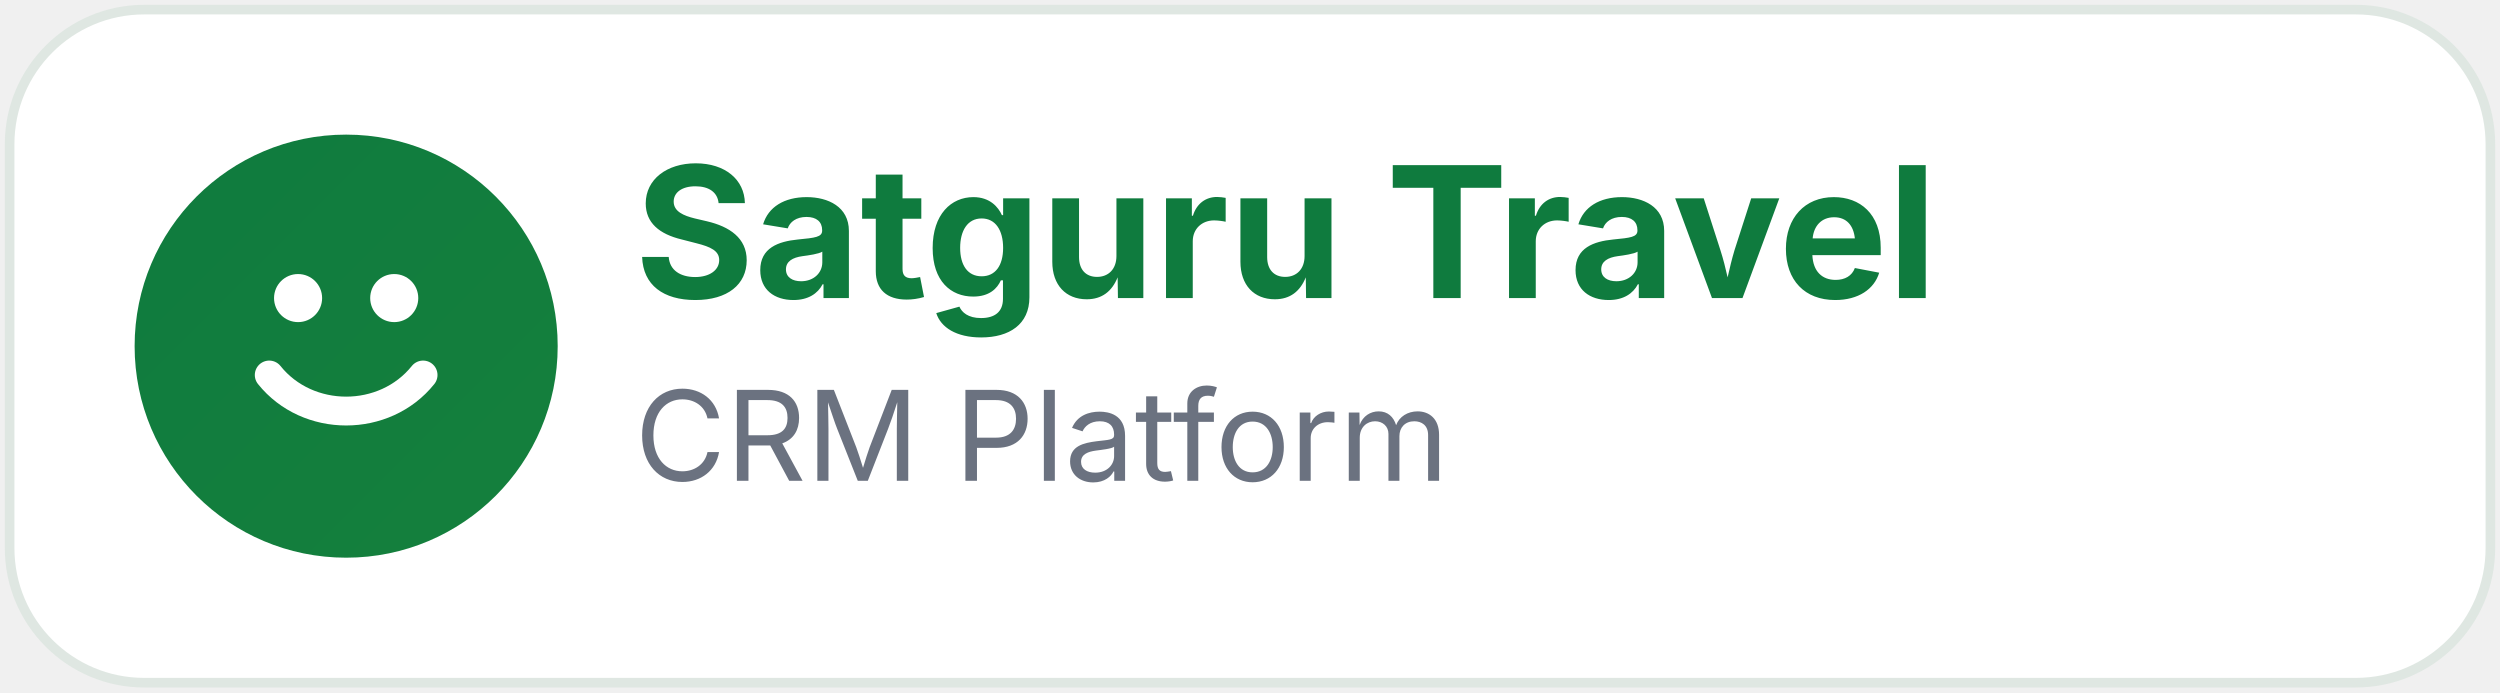
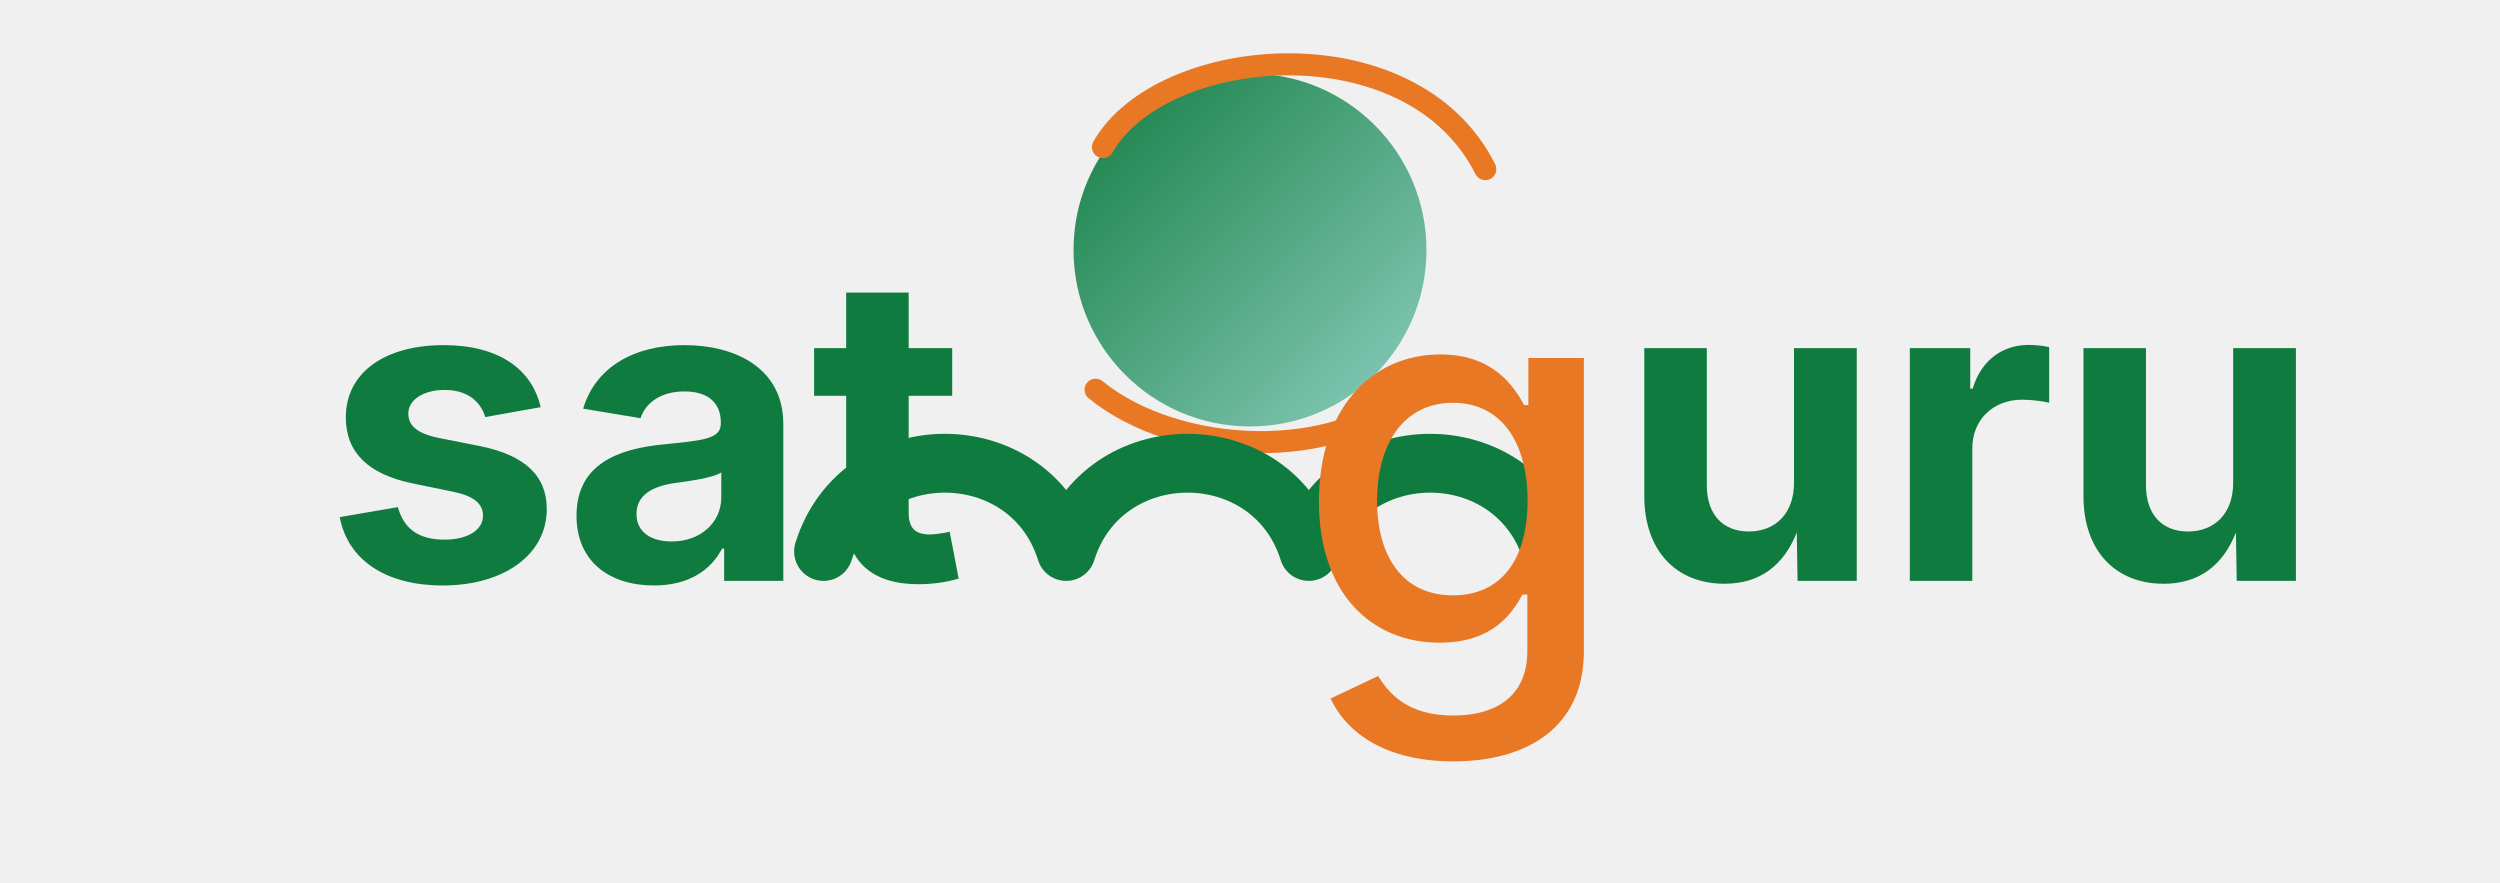
- <svg xmlns="http://www.w3.org/2000/svg" width="260" height="72" viewBox="0 0 260 72" fill="none">
-   <rect x="1" y="1" width="258" height="70" rx="14" fill="white" stroke="#dfe7e2" />
-   <circle cx="36" cy="36" r="22" fill="url(#g)" />
-   <path d="M28 39c4 5 12 5 16 0" stroke="white" stroke-width="3" stroke-linecap="round" />
-   <circle cx="31" cy="31" r="2.5" fill="white" />
-   <circle cx="41" cy="31" r="2.5" fill="white" />
-   <text x="66" y="31" font-family="Inter, Arial, sans-serif" font-size="19" font-weight="700" fill="#0f7b3e">Satguru Travel</text>
-   <text x="66" y="50" font-family="Inter, Arial, sans-serif" font-size="13" fill="#6b7280">CRM Platform</text>
+ <svg xmlns="http://www.w3.org/2000/svg" width="340" height="120" viewBox="0 0 340 120" fill="none">
  <defs>
-     <linearGradient id="g" x1="14" y1="14" x2="58" y2="58" gradientUnits="userSpaceOnUse">
+     <linearGradient id="o" x1="145" y1="8" x2="195" y2="58" gradientUnits="userSpaceOnUse">
      <stop stop-color="#0f7b3e" />
-       <stop offset="1" stop-color="#15803d" />
+       <stop offset="1" stop-color="#8ecfc1" />
    </linearGradient>
  </defs>
+   <circle cx="170" cy="34" r="24" fill="url(#o)" />
+   <path d="M150 20c8-14 42-17 52 3" stroke="#e97824" stroke-width="3" stroke-linecap="round" />
+   <path d="M192 53c-10 10-32 9-43 0" stroke="#e97824" stroke-width="3" stroke-linecap="round" />
+   <path d="M112 75c5-16 28-16 33 0M145 75c5-16 28-16 33 0M178 75c5-16 28-16 33 0" stroke="#0f7b3e" stroke-width="8" stroke-linecap="round" />
+   <text x="44" y="79" font-family="Inter, Arial, sans-serif" font-size="58" font-weight="700" fill="#0f7b3e">sat</text>
+   <text x="176" y="88" font-family="Inter, Arial, sans-serif" font-size="72" font-weight="500" fill="#e97824">g</text>
+   <text x="220" y="79" font-family="Inter, Arial, sans-serif" font-size="58" font-weight="700" fill="#0f7b3e">uru</text>
</svg>
